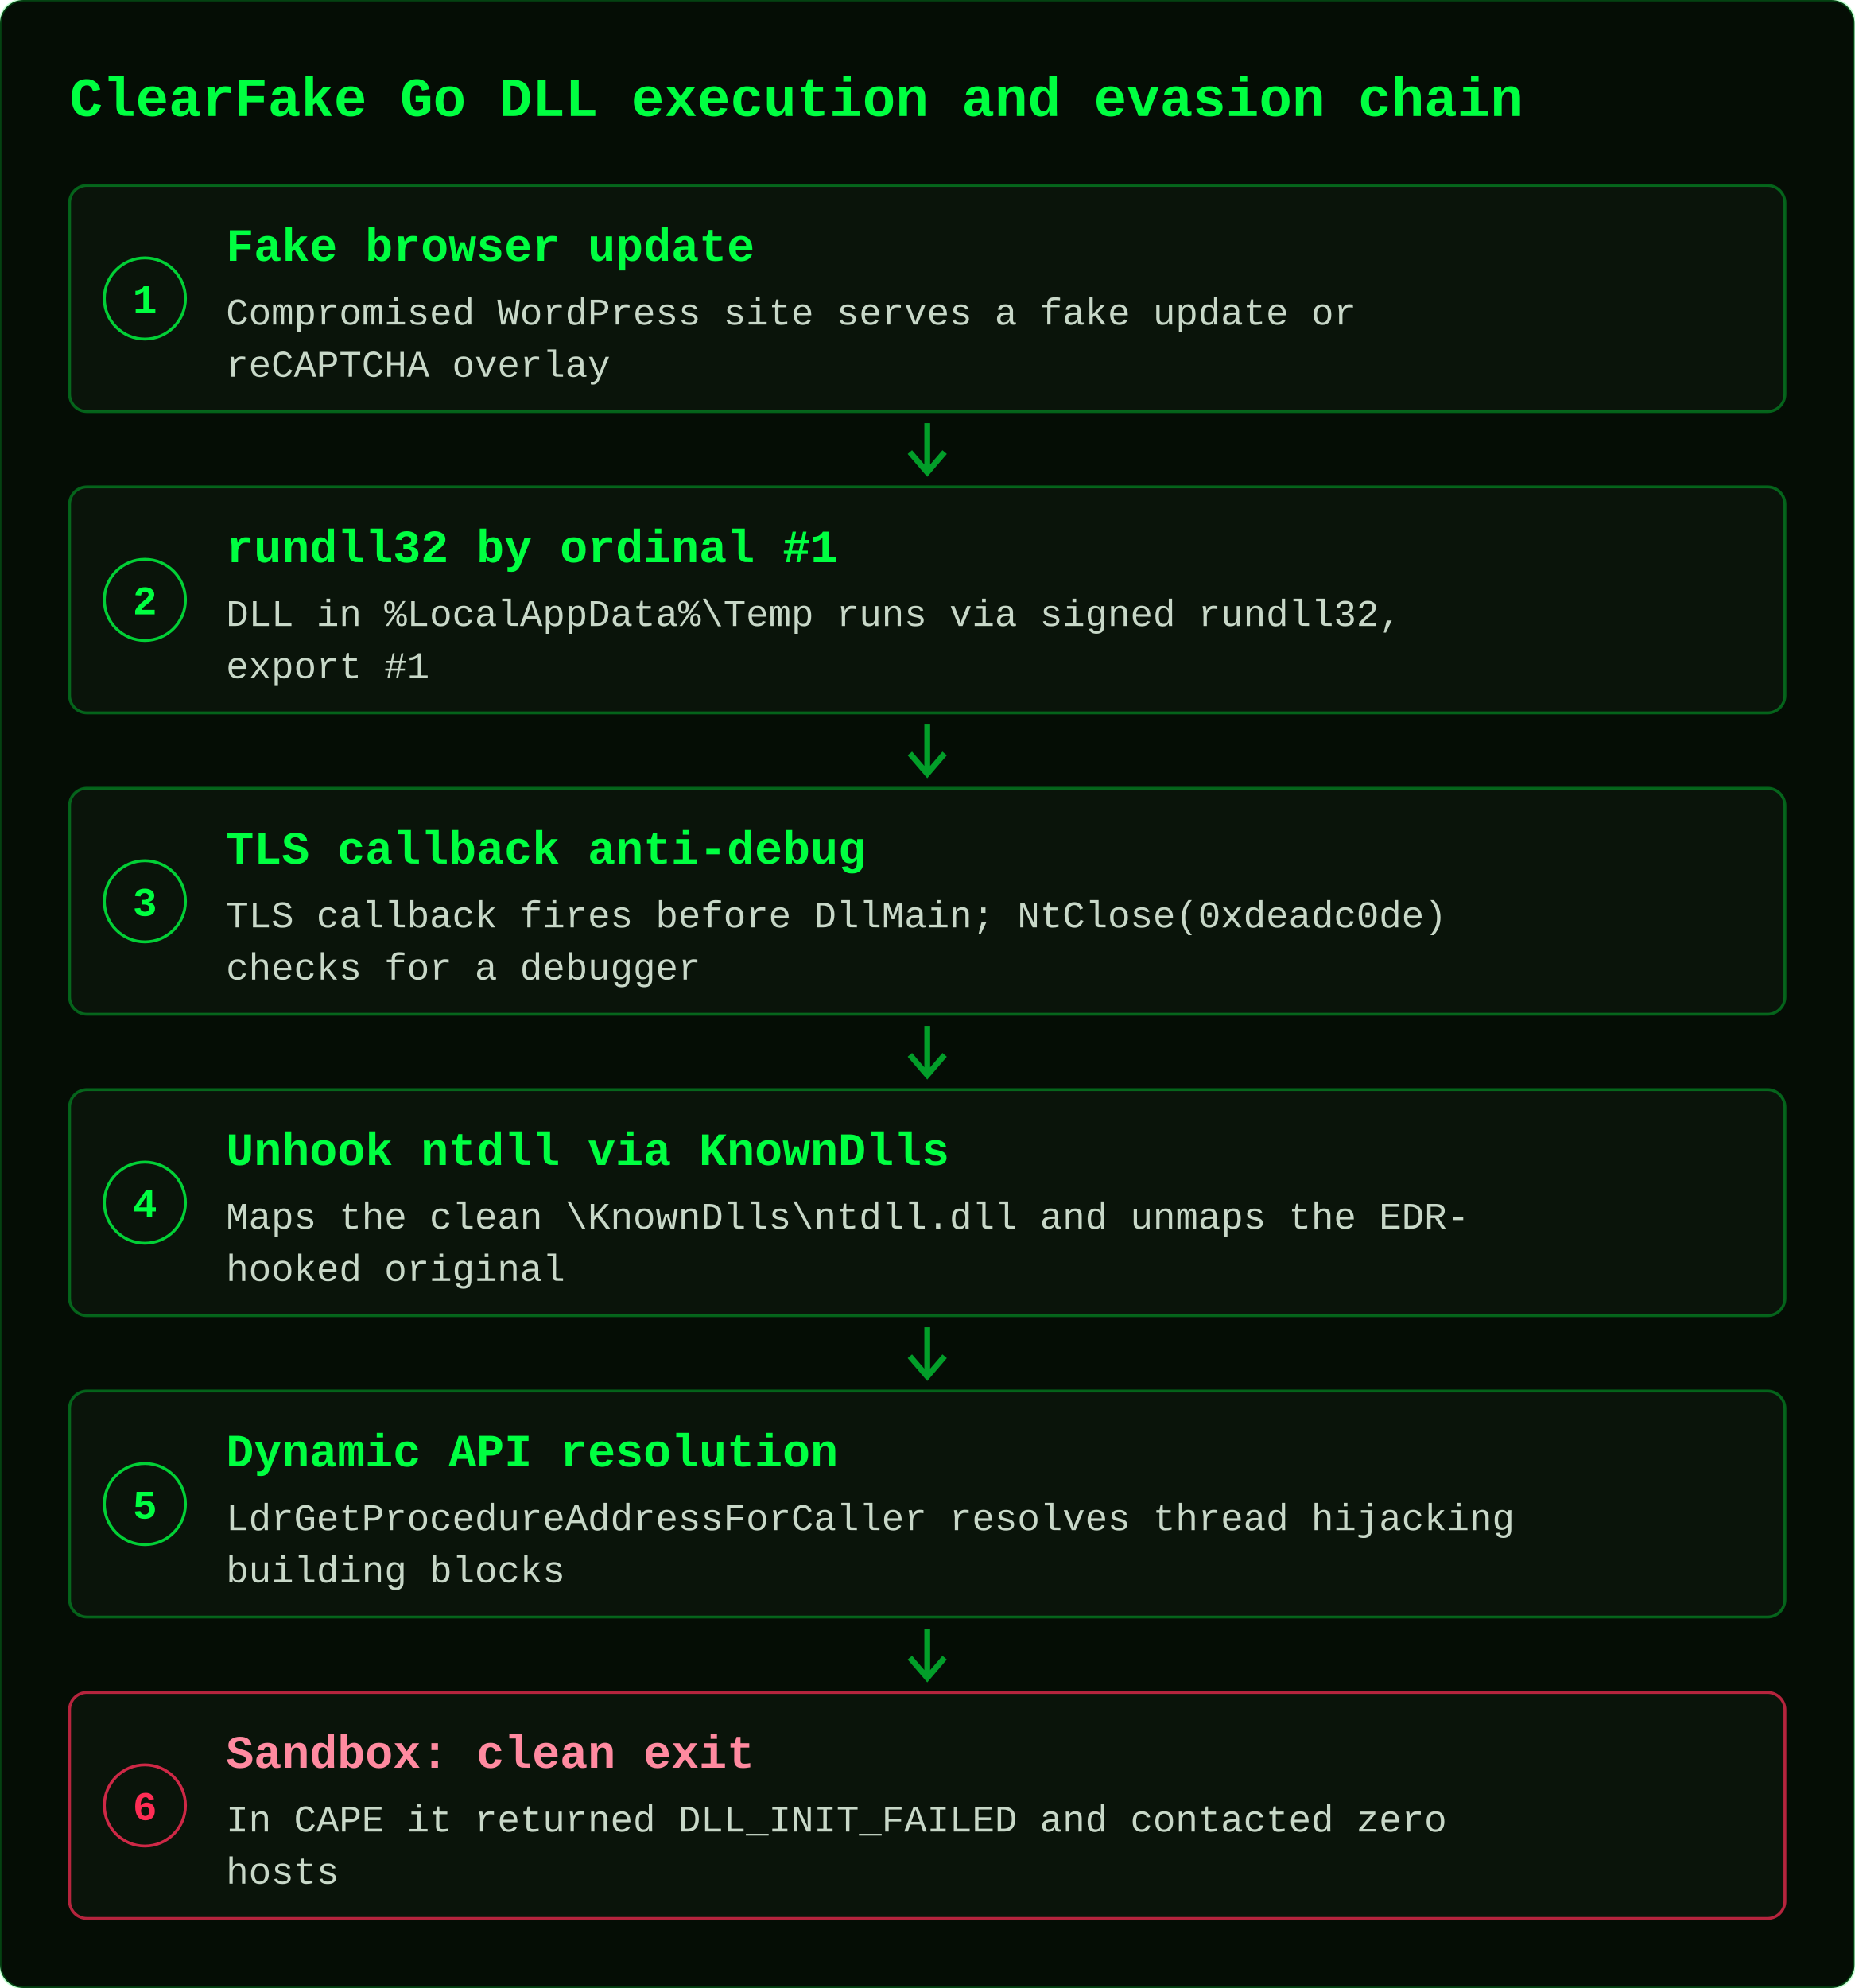
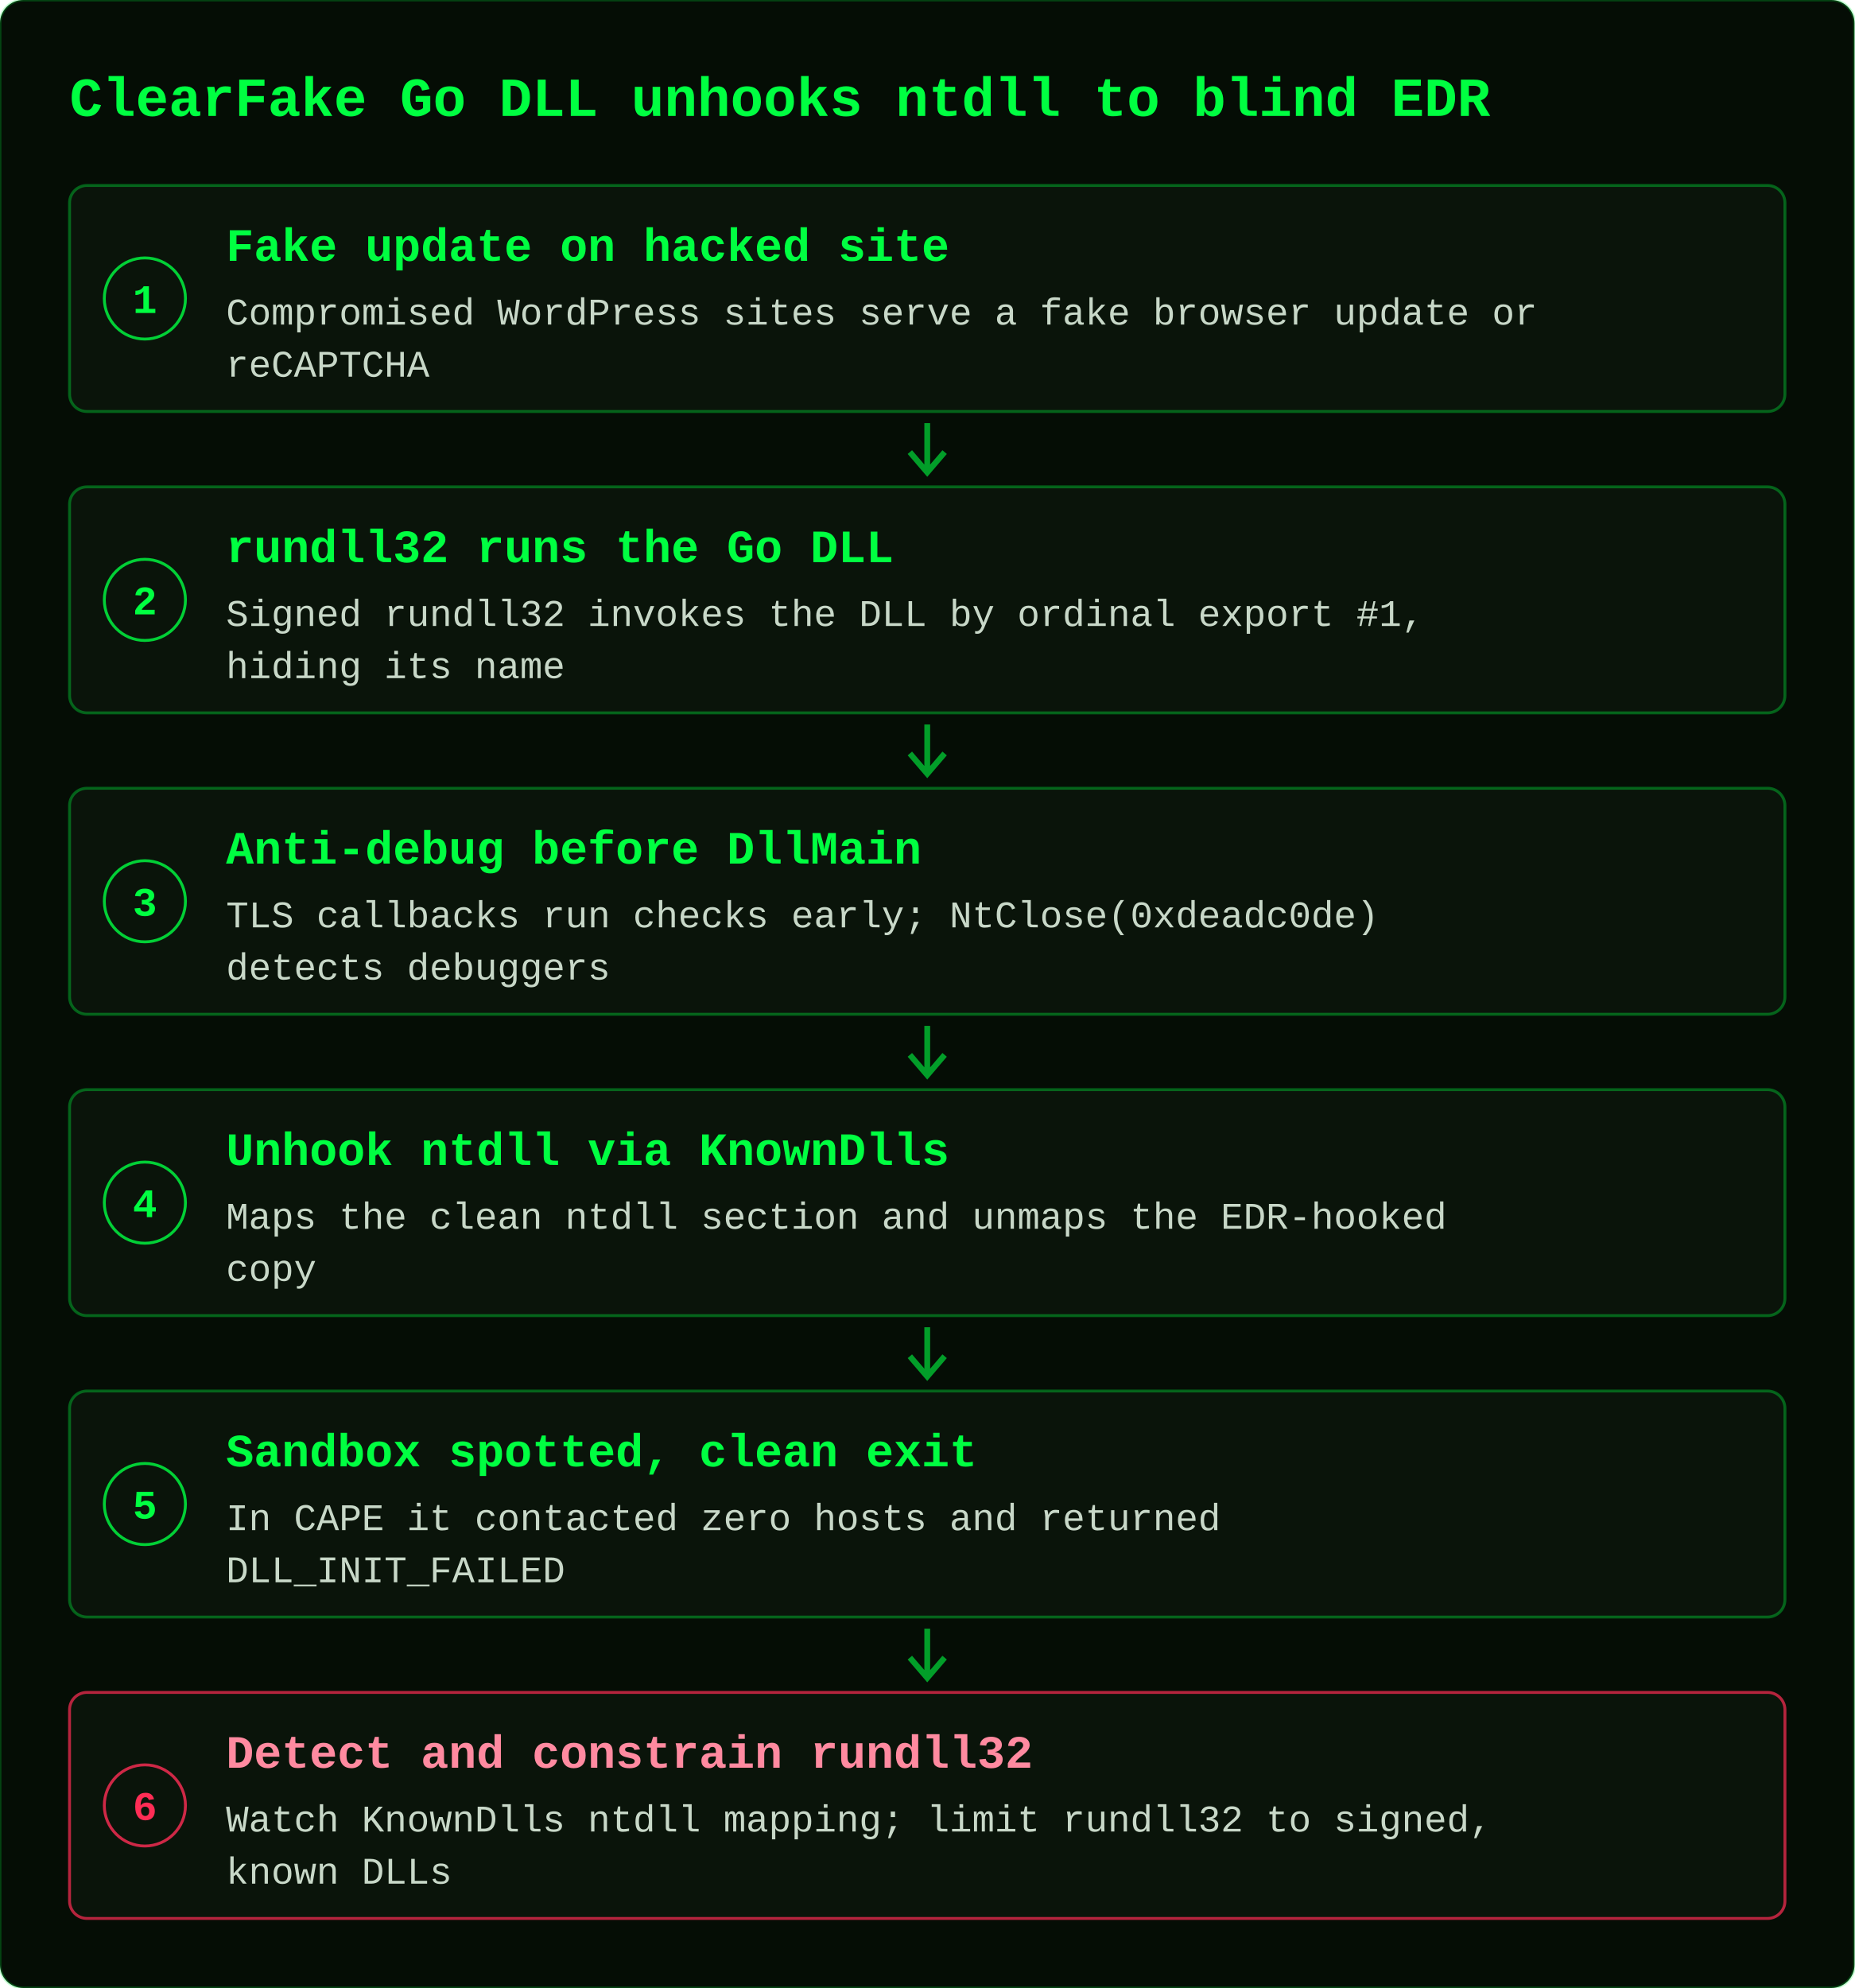
- <svg xmlns="http://www.w3.org/2000/svg" width="640" height="686" viewBox="0 0 640 686" role="img" aria-label="Six-step diagram of the ClearFake Go DLL from a fake update and rundll32 launch through ntdll unhooking and sandbox exit.">
+ <svg xmlns="http://www.w3.org/2000/svg" width="640" height="686" viewBox="0 0 640 686" role="img" aria-label="Six steps: a fake update lure, rundll32 execution, anti-debug checks, ntdll unhooking via KnownDlls, a clean sandbox exit, and detection.">
  <rect width="640" height="686" rx="8" fill="#050d05" stroke="#00ff41" stroke-opacity="0.22" />
  <g font-family="JetBrains Mono, Fira Code, Courier New, monospace">
-     <text x="24" y="40" fill="#00ff41" font-size="19" font-weight="700">ClearFake Go DLL execution and evasion chain</text>
+     <text x="24" y="40" fill="#00ff41" font-size="19" font-weight="700">ClearFake Go DLL unhooks ntdll to blind EDR</text>
    <rect x="24" y="64" width="592" height="78" rx="6" fill="#0a140a" stroke="#00ff41" stroke-opacity="0.35" />
    <circle cx="50" cy="103.0" r="14" fill="none" stroke="#00ff41" stroke-opacity="0.8" />
    <text x="50" y="108.0" fill="#00ff41" font-size="14" font-weight="700" text-anchor="middle">1</text>
-     <text x="78" y="90" fill="#00ff41" font-size="16" font-weight="700">Fake browser update</text>
-     <text x="78" y="112" fill="#c8d8c8" font-size="13">Compromised WordPress site serves a fake update or</text>
-     <text x="78" y="130" fill="#c8d8c8" font-size="13">reCAPTCHA overlay</text>
+     <text x="78" y="90" fill="#00ff41" font-size="16" font-weight="700">Fake update on hacked site</text>
+     <text x="78" y="112" fill="#c8d8c8" font-size="13">Compromised WordPress sites serve a fake browser update or</text>
+     <text x="78" y="130" fill="#c8d8c8" font-size="13">reCAPTCHA</text>
    <path d="M320.0 146 V162 M314.0 156 L320.0 163 L326.0 156" stroke="#00ff41" stroke-opacity="0.6" stroke-width="2" fill="none" />
    <rect x="24" y="168" width="592" height="78" rx="6" fill="#0a140a" stroke="#00ff41" stroke-opacity="0.35" />
    <circle cx="50" cy="207.0" r="14" fill="none" stroke="#00ff41" stroke-opacity="0.8" />
    <text x="50" y="212.0" fill="#00ff41" font-size="14" font-weight="700" text-anchor="middle">2</text>
-     <text x="78" y="194" fill="#00ff41" font-size="16" font-weight="700">rundll32 by ordinal #1</text>
-     <text x="78" y="216" fill="#c8d8c8" font-size="13">DLL in %LocalAppData%\Temp runs via signed rundll32,</text>
-     <text x="78" y="234" fill="#c8d8c8" font-size="13">export #1</text>
+     <text x="78" y="194" fill="#00ff41" font-size="16" font-weight="700">rundll32 runs the Go DLL</text>
+     <text x="78" y="216" fill="#c8d8c8" font-size="13">Signed rundll32 invokes the DLL by ordinal export #1,</text>
+     <text x="78" y="234" fill="#c8d8c8" font-size="13">hiding its name</text>
    <path d="M320.0 250 V266 M314.0 260 L320.0 267 L326.0 260" stroke="#00ff41" stroke-opacity="0.6" stroke-width="2" fill="none" />
    <rect x="24" y="272" width="592" height="78" rx="6" fill="#0a140a" stroke="#00ff41" stroke-opacity="0.35" />
    <circle cx="50" cy="311.0" r="14" fill="none" stroke="#00ff41" stroke-opacity="0.8" />
    <text x="50" y="316.0" fill="#00ff41" font-size="14" font-weight="700" text-anchor="middle">3</text>
-     <text x="78" y="298" fill="#00ff41" font-size="16" font-weight="700">TLS callback anti-debug</text>
-     <text x="78" y="320" fill="#c8d8c8" font-size="13">TLS callback fires before DllMain; NtClose(0xdeadc0de)</text>
-     <text x="78" y="338" fill="#c8d8c8" font-size="13">checks for a debugger</text>
+     <text x="78" y="298" fill="#00ff41" font-size="16" font-weight="700">Anti-debug before DllMain</text>
+     <text x="78" y="320" fill="#c8d8c8" font-size="13">TLS callbacks run checks early; NtClose(0xdeadc0de)</text>
+     <text x="78" y="338" fill="#c8d8c8" font-size="13">detects debuggers</text>
    <path d="M320.0 354 V370 M314.0 364 L320.0 371 L326.0 364" stroke="#00ff41" stroke-opacity="0.6" stroke-width="2" fill="none" />
    <rect x="24" y="376" width="592" height="78" rx="6" fill="#0a140a" stroke="#00ff41" stroke-opacity="0.35" />
    <circle cx="50" cy="415.0" r="14" fill="none" stroke="#00ff41" stroke-opacity="0.8" />
    <text x="50" y="420.0" fill="#00ff41" font-size="14" font-weight="700" text-anchor="middle">4</text>
    <text x="78" y="402" fill="#00ff41" font-size="16" font-weight="700">Unhook ntdll via KnownDlls</text>
-     <text x="78" y="424" fill="#c8d8c8" font-size="13">Maps the clean \KnownDlls\ntdll.dll and unmaps the EDR-</text>
-     <text x="78" y="442" fill="#c8d8c8" font-size="13">hooked original</text>
+     <text x="78" y="424" fill="#c8d8c8" font-size="13">Maps the clean ntdll section and unmaps the EDR-hooked</text>
+     <text x="78" y="442" fill="#c8d8c8" font-size="13">copy</text>
    <path d="M320.0 458 V474 M314.0 468 L320.0 475 L326.0 468" stroke="#00ff41" stroke-opacity="0.6" stroke-width="2" fill="none" />
    <rect x="24" y="480" width="592" height="78" rx="6" fill="#0a140a" stroke="#00ff41" stroke-opacity="0.35" />
    <circle cx="50" cy="519.0" r="14" fill="none" stroke="#00ff41" stroke-opacity="0.8" />
    <text x="50" y="524.0" fill="#00ff41" font-size="14" font-weight="700" text-anchor="middle">5</text>
-     <text x="78" y="506" fill="#00ff41" font-size="16" font-weight="700">Dynamic API resolution</text>
-     <text x="78" y="528" fill="#c8d8c8" font-size="13">LdrGetProcedureAddressForCaller resolves thread hijacking</text>
-     <text x="78" y="546" fill="#c8d8c8" font-size="13">building blocks</text>
+     <text x="78" y="506" fill="#00ff41" font-size="16" font-weight="700">Sandbox spotted, clean exit</text>
+     <text x="78" y="528" fill="#c8d8c8" font-size="13">In CAPE it contacted zero hosts and returned</text>
+     <text x="78" y="546" fill="#c8d8c8" font-size="13">DLL_INIT_FAILED</text>
    <path d="M320.0 562 V578 M314.0 572 L320.0 579 L326.0 572" stroke="#00ff41" stroke-opacity="0.6" stroke-width="2" fill="none" />
    <rect x="24" y="584" width="592" height="78" rx="6" fill="#0a140a" stroke="#ff2d55" stroke-opacity="0.7" />
    <circle cx="50" cy="623.0" r="14" fill="none" stroke="#ff2d55" stroke-opacity="0.8" />
    <text x="50" y="628.0" fill="#ff2d55" font-size="14" font-weight="700" text-anchor="middle">6</text>
-     <text x="78" y="610" fill="#ff8aa0" font-size="16" font-weight="700">Sandbox: clean exit</text>
-     <text x="78" y="632" fill="#c8d8c8" font-size="13">In CAPE it returned DLL_INIT_FAILED and contacted zero</text>
-     <text x="78" y="650" fill="#c8d8c8" font-size="13">hosts</text>
+     <text x="78" y="610" fill="#ff8aa0" font-size="16" font-weight="700">Detect and constrain rundll32</text>
+     <text x="78" y="632" fill="#c8d8c8" font-size="13">Watch KnownDlls ntdll mapping; limit rundll32 to signed,</text>
+     <text x="78" y="650" fill="#c8d8c8" font-size="13">known DLLs</text>
  </g>
</svg>
